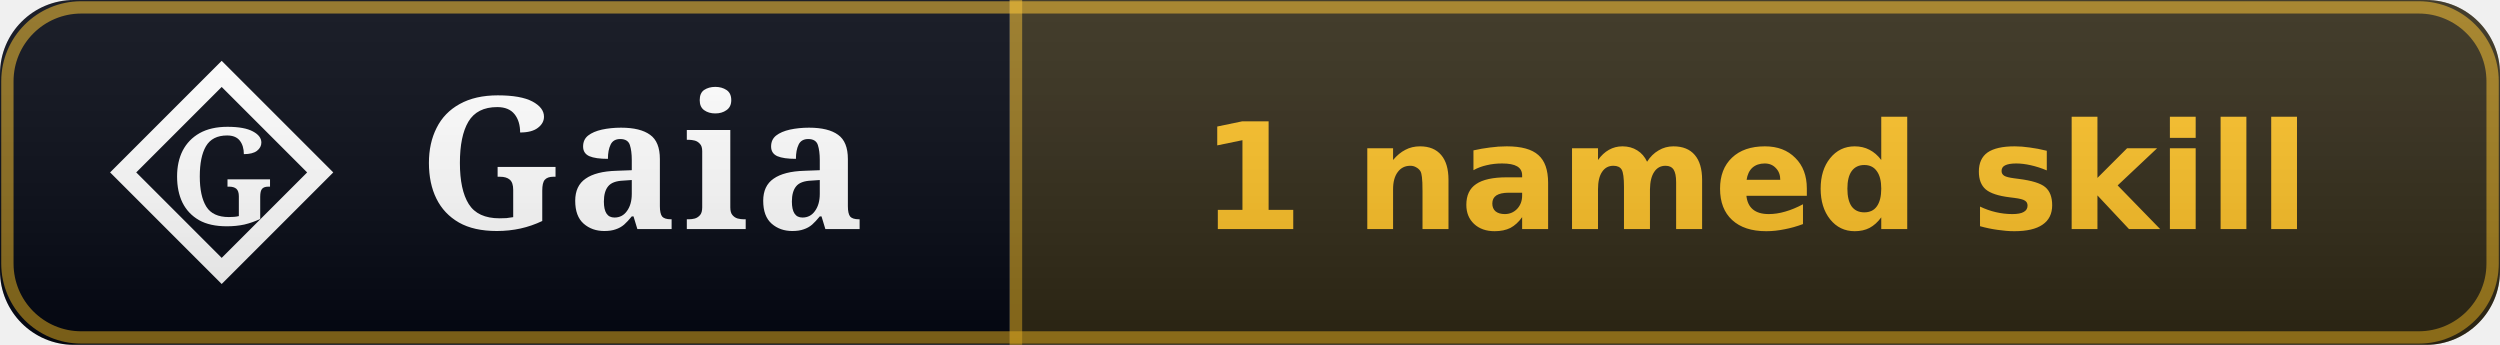
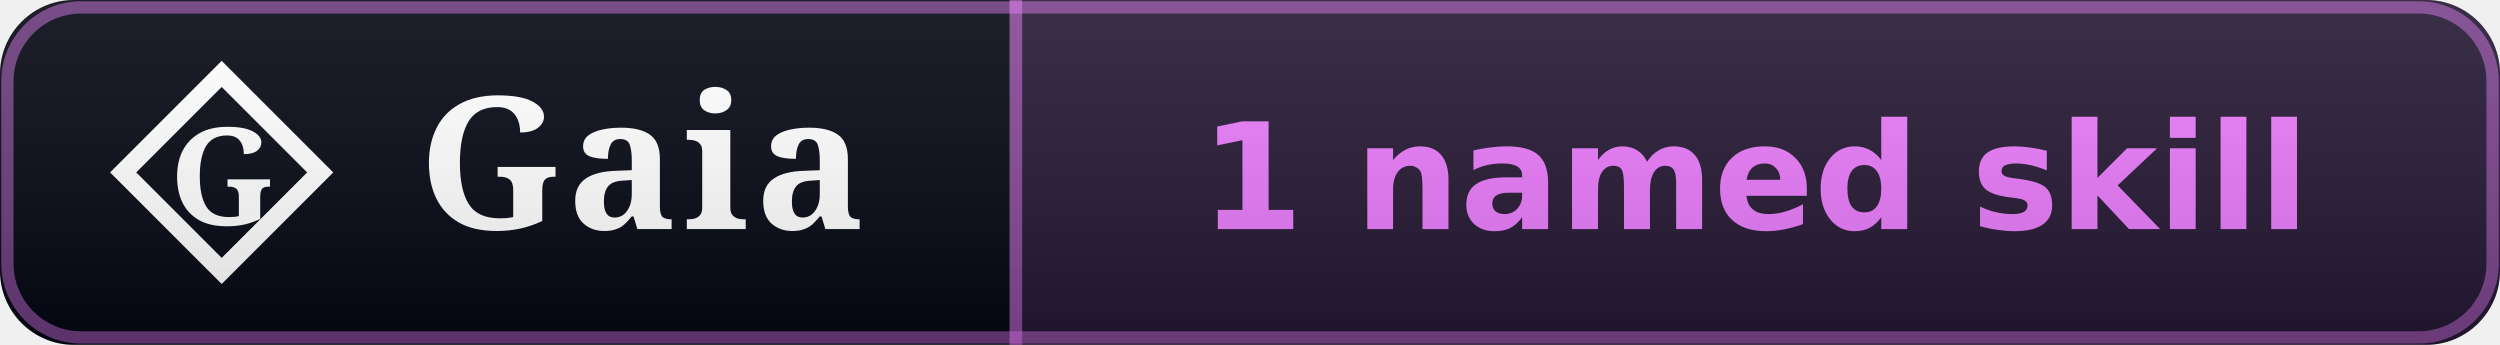
<svg xmlns="http://www.w3.org/2000/svg" width="203" height="28" viewBox="0 0 203 28" role="img" aria-label="Gaia: 1 named skill">
  <linearGradient id="sh" x2="0" y2="100%">
    <stop offset="0" stop-color="#fff" stop-opacity=".10" />
    <stop offset="1" stop-opacity=".14" />
  </linearGradient>
  <clipPath id="rc">
    <rect width="203" height="28" rx="6" fill="#fff" />
  </clipPath>
  <g clip-path="url(#rc)">
    <rect width="82" height="28" fill="#030712" />
    <rect x="82.0" width="121.0" height="28" fill="#030712" />
-     <rect x="82.0" width="121.0" height="28" fill="rgba(251,191,36,0.18)" />
-     <rect x="82.0" width="1" height="28" fill="rgba(251,191,36,0.5)" />
+     <rect x="82.0" width="121.0" height="28" fill="rgba(232,121,249,0.14)" />
+     <rect x="82.0" width="1" height="28" fill="rgba(232,121,249,0.5)" />
    <path d="M 18 6 L 26 14 L 18 22 L 10 14 Z" fill="none" stroke="#ffffff" stroke-width="1.5" stroke-linejoin="miter" />
    <text x="18" y="14" font-family="EB Garamond, Georgia, serif" font-weight="600" font-size="11" fill="#ffffff" text-anchor="middle" dominant-baseline="central">G</text>
    <text x="34" y="18.6" font-family="EB Garamond, Georgia, serif" font-size="15" font-weight="600" fill="#fff" letter-spacing="0.5">Gaia</text>
-     <text x="142.5" y="18.6" font-family="Verdana,DejaVu Sans,sans-serif" font-size="12" font-weight="700" text-anchor="middle" fill="#fbbf24">1 named skill</text>
-     <rect x="0.6" y="0.6" width="201.8" height="26.8" fill="none" stroke="rgba(251,191,36,0.55)" stroke-width="1" rx="6" />
+     <text x="142.5" y="18.6" font-family="Verdana,DejaVu Sans,sans-serif" font-size="12" font-weight="700" text-anchor="middle" fill="#e879f9">1 named skill</text>
+     <rect x="0.6" y="0.6" width="201.8" height="26.8" fill="none" stroke="rgba(232,121,249,0.45)" stroke-width="1" rx="6" />
    <rect width="203" height="28" fill="url(#sh)" />
  </g>
</svg>
